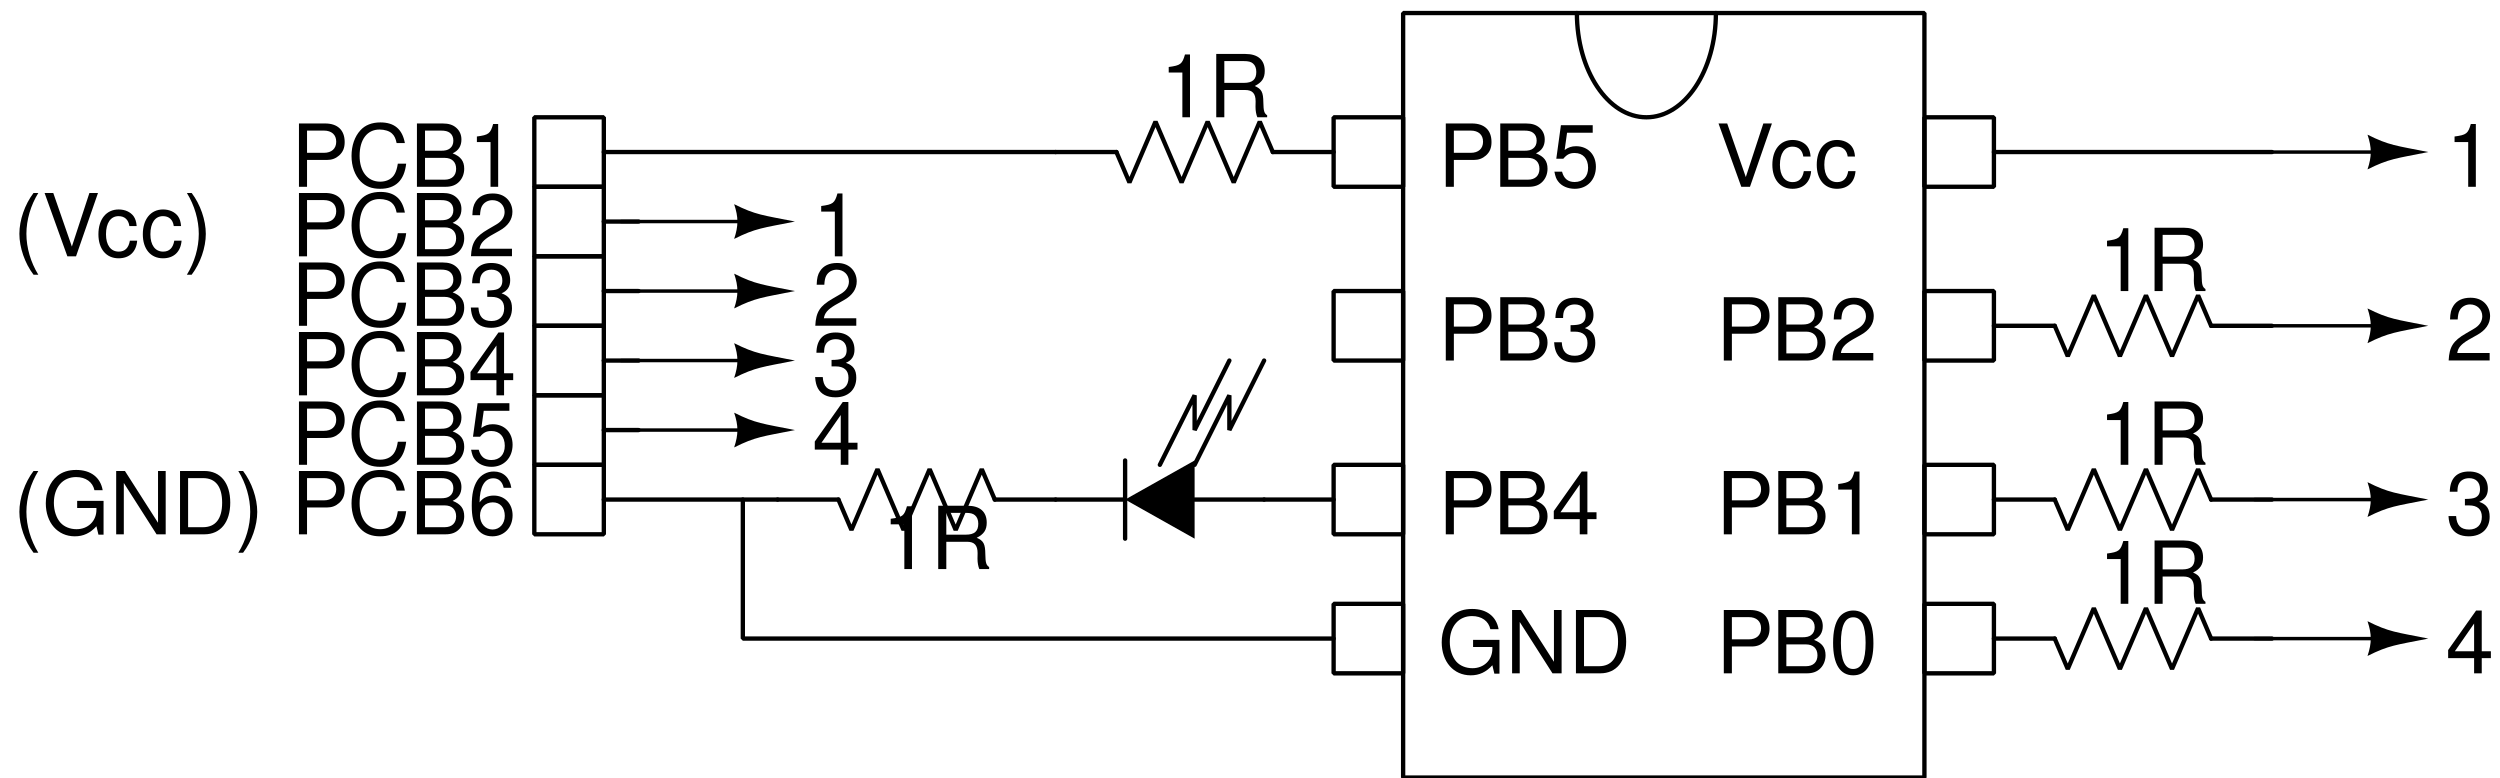
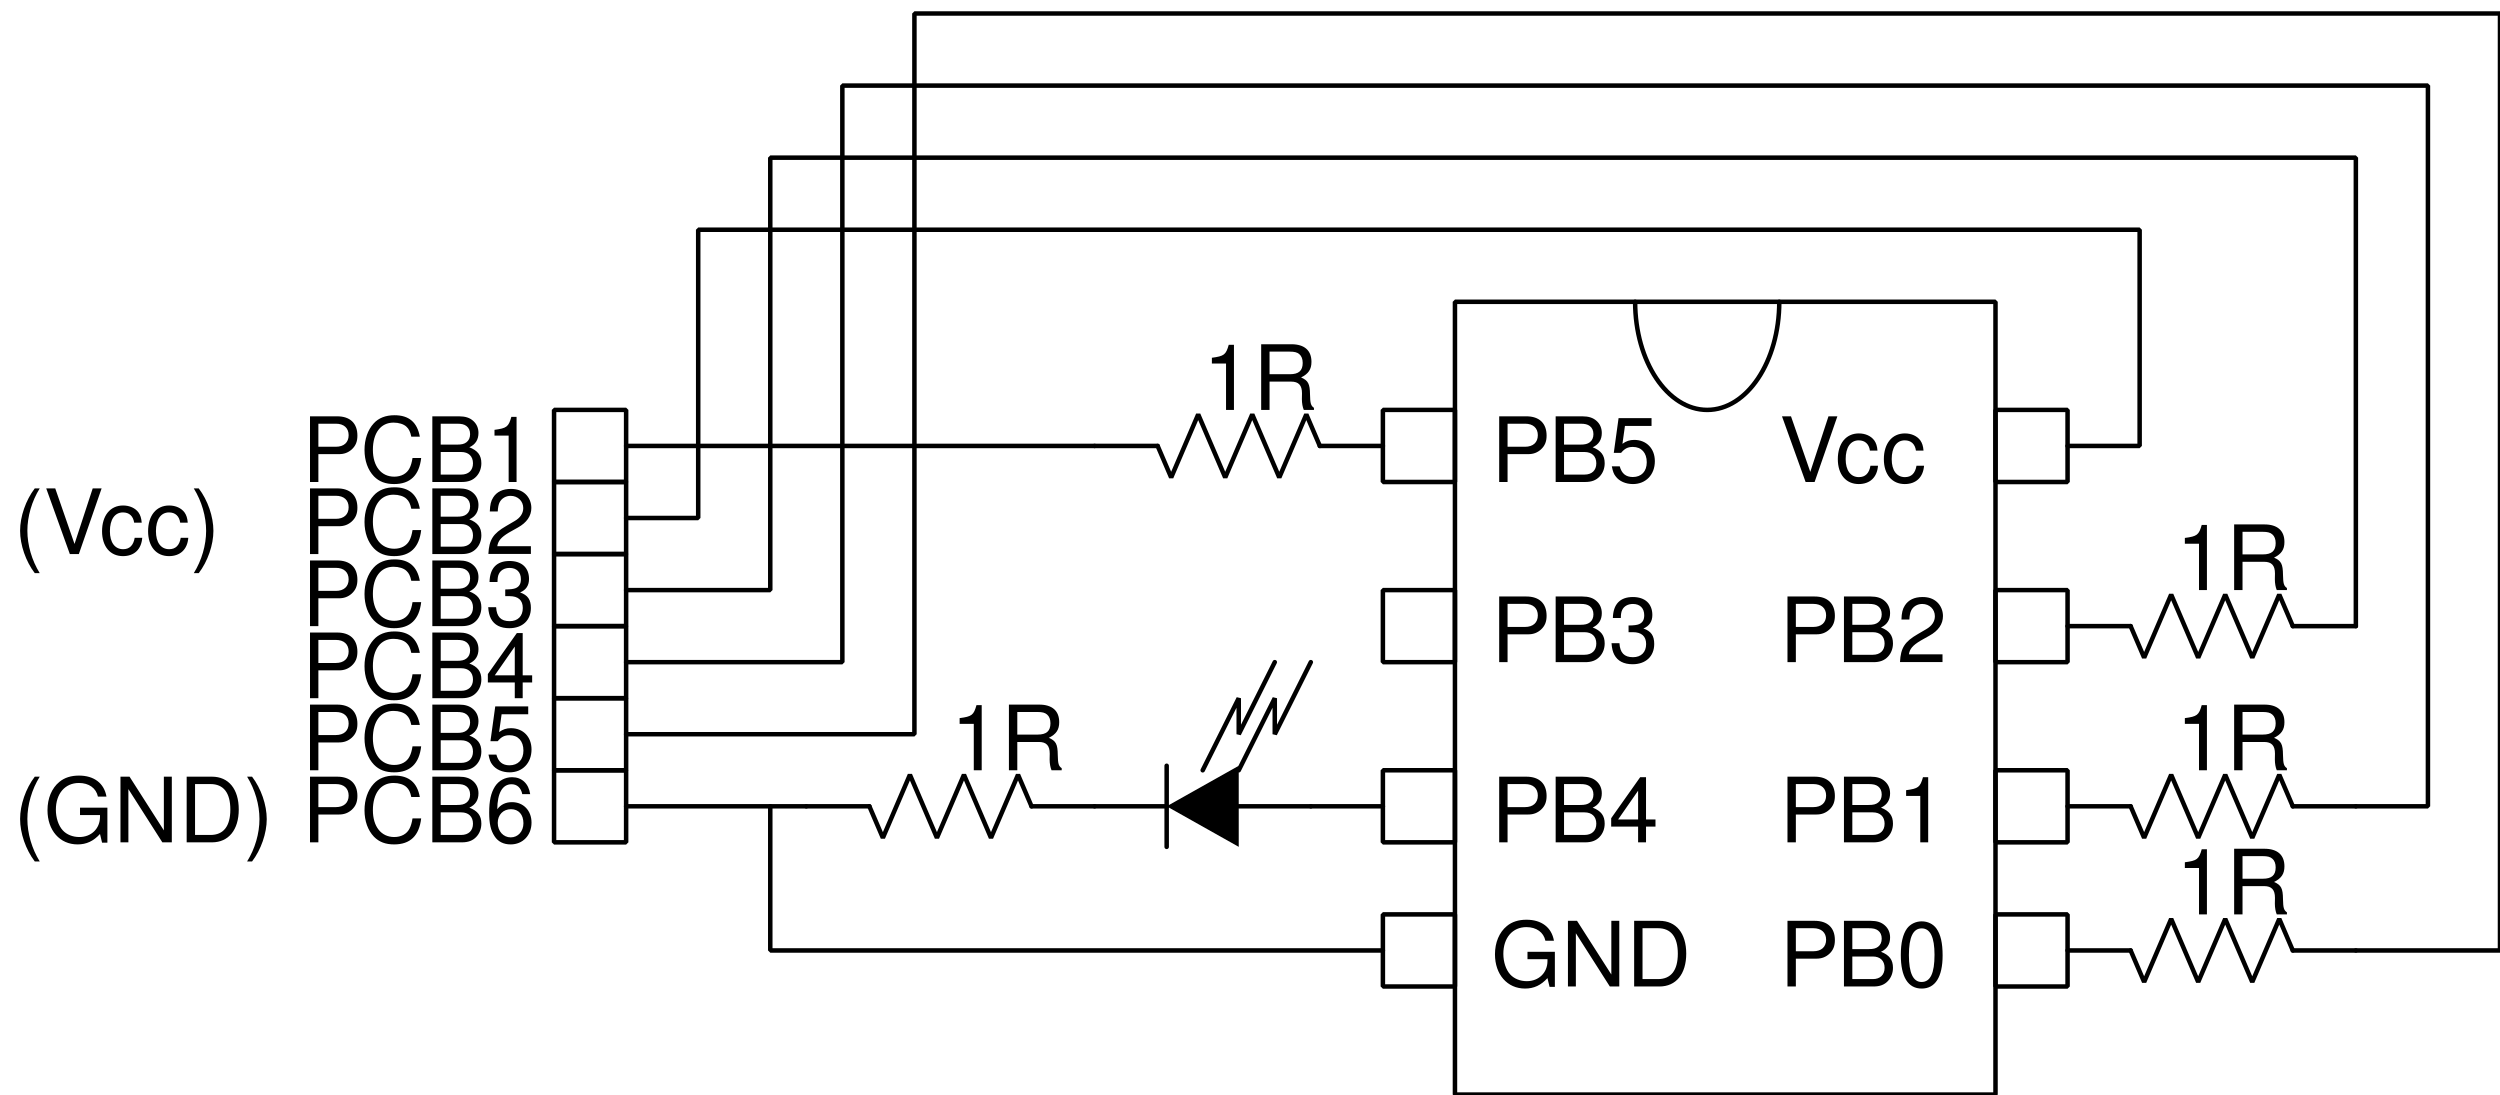
- <svg xmlns="http://www.w3.org/2000/svg" version="1.1" id="dev04.Srmsgl" width="100%" height="100%" viewBox="-6 -6 1151 358">
+ <svg xmlns="http://www.w3.org/2000/svg" version="1.1" id="dev04.Srmsgl" width="100%" height="100%" viewBox="-6 -6 1110 486">
  <g stroke="black">
-     <path d="M640,352 L640,0 880,0 880,352 z" fill="none" stroke-width="2" stroke-linejoin="bevel" stroke-linecap="round" stroke="#000000" />
-     <path d="M720,0 A32,48 0 0,0 784,0 " fill="none" stroke-width="2" stroke-linejoin="bevel" stroke-linecap="round" stroke="#000000" />
-     <path d="M608,48 L608,80 640,80 640,48 z" fill="none" stroke-width="2" stroke-linejoin="bevel" stroke-linecap="round" stroke="#000000" />
-     <path d="M608,128 L608,160 640,160 640,128 z" fill="none" stroke-width="2" stroke-linejoin="bevel" stroke-linecap="round" stroke="#000000" />
-     <path d="M608,208 L608,240 640,240 640,208 z" fill="none" stroke-width="2" stroke-linejoin="bevel" stroke-linecap="round" stroke="#000000" />
-     <path d="M608,272 L608,304 640,304 640,272 z" fill="none" stroke-width="2" stroke-linejoin="bevel" stroke-linecap="round" stroke="#000000" />
-     <path d="M880,48 L880,80 912,80 912,48 z" fill="none" stroke-width="2" stroke-linejoin="bevel" stroke-linecap="round" stroke="#000000" />
-     <path d="M880,128 L880,160 912,160 912,128 z" fill="none" stroke-width="2" stroke-linejoin="bevel" stroke-linecap="round" stroke="#000000" />
-     <path d="M880,208 L880,240 912,240 912,208 z" fill="none" stroke-width="2" stroke-linejoin="bevel" stroke-linecap="round" stroke="#000000" />
-     <path d="M880,272 L880,304 912,304 912,272 z" fill="none" stroke-width="2" stroke-linejoin="bevel" stroke-linecap="round" stroke="#000000" />
-     <g transform="matrix(   1    0   -0    1 784 304)" fill="#000000">
+     <path d="M640,480 L640,128 880,128 880,480 z" fill="none" stroke-width="2" stroke-linejoin="bevel" stroke-linecap="round" stroke="#000000" />
+     <path d="M720,128 A32,48 0 0,0 784,128 " fill="none" stroke-width="2" stroke-linejoin="bevel" stroke-linecap="round" stroke="#000000" />
+     <path d="M608,176 L608,208 640,208 640,176 z" fill="none" stroke-width="2" stroke-linejoin="bevel" stroke-linecap="round" stroke="#000000" />
+     <path d="M608,256 L608,288 640,288 640,256 z" fill="none" stroke-width="2" stroke-linejoin="bevel" stroke-linecap="round" stroke="#000000" />
+     <path d="M608,336 L608,368 640,368 640,336 z" fill="none" stroke-width="2" stroke-linejoin="bevel" stroke-linecap="round" stroke="#000000" />
+     <path d="M608,400 L608,432 640,432 640,400 z" fill="none" stroke-width="2" stroke-linejoin="bevel" stroke-linecap="round" stroke="#000000" />
+     <path d="M880,176 L880,208 912,208 912,176 z" fill="none" stroke-width="2" stroke-linejoin="bevel" stroke-linecap="round" stroke="#000000" />
+     <path d="M880,256 L880,288 912,288 912,256 z" fill="none" stroke-width="2" stroke-linejoin="bevel" stroke-linecap="round" stroke="#000000" />
+     <path d="M880,336 L880,368 912,368 912,336 z" fill="none" stroke-width="2" stroke-linejoin="bevel" stroke-linecap="round" stroke="#000000" />
+     <path d="M880,400 L880,432 912,432 912,400 z" fill="none" stroke-width="2" stroke-linejoin="bevel" stroke-linecap="round" stroke="#000000" />
+     <g transform="matrix(   1    0   -0    1 784 432)" fill="#000000">
      <text stroke="none" font-family="Helvetica" font-size="40">
        <tspan x="0" y="0">PB0</tspan>
      </text>
    </g>
-     <g transform="matrix(   1    0   -0    1 784 240)" fill="#000000">
+     <g transform="matrix(   1    0   -0    1 784 368)" fill="#000000">
      <text stroke="none" font-family="Helvetica" font-size="40">
        <tspan x="0" y="0">PB1</tspan>
      </text>
    </g>
-     <g transform="matrix(   1    0   -0    1 656 304)" fill="#000000">
+     <g transform="matrix(   1    0   -0    1 656 432)" fill="#000000">
      <text stroke="none" font-family="Helvetica" font-size="40">
        <tspan x="0" y="0">GND</tspan>
      </text>
    </g>
-     <g transform="matrix(   1    0   -0    1 656 240)" fill="#000000">
+     <g transform="matrix(   1    0   -0    1 656 368)" fill="#000000">
      <text stroke="none" font-family="Helvetica" font-size="40">
        <tspan x="0" y="0">PB4</tspan>
      </text>
    </g>
-     <g transform="matrix(   1    0   -0    1 784  80)" fill="#000000">
+     <g transform="matrix(   1    0   -0    1 784 208)" fill="#000000">
      <text stroke="none" font-family="Helvetica" font-size="40">
        <tspan x="0" y="0">Vcc</tspan>
      </text>
    </g>
-     <g transform="matrix(   1    0   -0    1 656 160)" fill="#000000">
+     <g transform="matrix(   1    0   -0    1 656 288)" fill="#000000">
      <text stroke="none" font-family="Helvetica" font-size="40">
        <tspan x="0" y="0">PB3</tspan>
      </text>
    </g>
-     <g transform="matrix(   1    0   -0    1 656  80)" fill="#000000">
+     <g transform="matrix(   1    0   -0    1 656 208)" fill="#000000">
      <text stroke="none" font-family="Helvetica" font-size="40">
        <tspan x="0" y="0">PB5</tspan>
      </text>
    </g>
-     <g transform="matrix(   1    0   -0    1 784 160)" fill="#000000">
+     <g transform="matrix(   1    0   -0    1 784 288)" fill="#000000">
      <text stroke="none" font-family="Helvetica" font-size="40">
        <tspan x="0" y="0">PB2</tspan>
      </text>
    </g>
-     <path d="M240,48 L240,80 272,80 272,48 z" fill="none" stroke-width="2" stroke-linejoin="bevel" stroke-linecap="round" stroke="#000000" />
-     <path d="M240,80 L240,112 272,112 272,80 z" fill="none" stroke-width="2" stroke-linejoin="bevel" stroke-linecap="round" stroke="#000000" />
-     <path d="M240,112 L240,144 272,144 272,112 z" fill="none" stroke-width="2" stroke-linejoin="bevel" stroke-linecap="round" stroke="#000000" />
-     <path d="M240,144 L240,176 272,176 272,144 z" fill="none" stroke-width="2" stroke-linejoin="bevel" stroke-linecap="round" stroke="#000000" />
    <path d="M240,176 L240,208 272,208 272,176 z" fill="none" stroke-width="2" stroke-linejoin="bevel" stroke-linecap="round" stroke="#000000" />
    <path d="M240,208 L240,240 272,240 272,208 z" fill="none" stroke-width="2" stroke-linejoin="bevel" stroke-linecap="round" stroke="#000000" />
-     <g transform="matrix(   1    0   -0    1 128  80)" fill="#000000">
+     <path d="M240,240 L240,272 272,272 272,240 z" fill="none" stroke-width="2" stroke-linejoin="bevel" stroke-linecap="round" stroke="#000000" />
+     <path d="M240,272 L240,304 272,304 272,272 z" fill="none" stroke-width="2" stroke-linejoin="bevel" stroke-linecap="round" stroke="#000000" />
+     <path d="M240,304 L240,336 272,336 272,304 z" fill="none" stroke-width="2" stroke-linejoin="bevel" stroke-linecap="round" stroke="#000000" />
+     <path d="M240,336 L240,368 272,368 272,336 z" fill="none" stroke-width="2" stroke-linejoin="bevel" stroke-linecap="round" stroke="#000000" />
+     <g transform="matrix(   1    0   -0    1 128 208)" fill="#000000">
      <text stroke="none" font-family="Helvetica" font-size="40">
        <tspan x="0" y="0">PCB1</tspan>
      </text>
    </g>
-     <g transform="matrix(   1    0   -0    1 128 112)" fill="#000000">
+     <g transform="matrix(   1    0   -0    1 128 240)" fill="#000000">
      <text stroke="none" font-family="Helvetica" font-size="40">
        <tspan x="0" y="0">PCB2</tspan>
      </text>
    </g>
-     <g transform="matrix(   1    0   -0    1 128 144)" fill="#000000">
+     <g transform="matrix(   1    0   -0    1 128 272)" fill="#000000">
      <text stroke="none" font-family="Helvetica" font-size="40">
        <tspan x="0" y="0">PCB3</tspan>
      </text>
    </g>
-     <g transform="matrix(   1    0   -0    1 128 176)" fill="#000000">
+     <g transform="matrix(   1    0   -0    1 128 304)" fill="#000000">
      <text stroke="none" font-family="Helvetica" font-size="40">
        <tspan x="0" y="0">PCB4</tspan>
      </text>
    </g>
-     <g transform="matrix(   1    0   -0    1 128 208)" fill="#000000">
+     <g transform="matrix(   1    0   -0    1 128 336)" fill="#000000">
      <text stroke="none" font-family="Helvetica" font-size="40">
        <tspan x="0" y="0">PCB5</tspan>
      </text>
    </g>
-     <g transform="matrix(   1    0   -0    1 128 240)" fill="#000000">
+     <g transform="matrix(   1    0   -0    1 128 368)" fill="#000000">
      <text stroke="none" font-family="Helvetica" font-size="40">
        <tspan x="0" y="0">PCB6</tspan>
      </text>
    </g>
-     <path d="M1040,144 L1012,144 " fill="none" stroke-width="2" stroke-linejoin="bevel" stroke-linecap="round" stroke="#000000" />
-     <path d="M912,144 L940,144 " fill="none" stroke-width="2" stroke-linejoin="bevel" stroke-linecap="round" stroke="#000000" />
-     <path d="M940,144 L946,158 958,130 970,158 982,130 994,158 1006,130 1012,144 " fill="none" stroke-width="2" stroke-linejoin="bevel" stroke-linecap="round" stroke="#000000" />
-     <path d="M608,64 L580,64 " fill="none" stroke-width="2" stroke-linejoin="bevel" stroke-linecap="round" stroke="#000000" />
-     <path d="M480,64 L508,64 " fill="none" stroke-width="2" stroke-linejoin="bevel" stroke-linecap="round" stroke="#000000" />
-     <path d="M508,64 L514,78 526,50 538,78 550,50 562,78 574,50 580,64 " fill="none" stroke-width="2" stroke-linejoin="bevel" stroke-linecap="round" stroke="#000000" />
-     <path d="M1040,224 L1012,224 " fill="none" stroke-width="2" stroke-linejoin="bevel" stroke-linecap="round" stroke="#000000" />
-     <path d="M912,224 L940,224 " fill="none" stroke-width="2" stroke-linejoin="bevel" stroke-linecap="round" stroke="#000000" />
-     <path d="M940,224 L946,238 958,210 970,238 982,210 994,238 1006,210 1012,224 " fill="none" stroke-width="2" stroke-linejoin="bevel" stroke-linecap="round" stroke="#000000" />
-     <path d="M1040,288 L1012,288 " fill="none" stroke-width="2" stroke-linejoin="bevel" stroke-linecap="round" stroke="#000000" />
-     <path d="M912,288 L940,288 " fill="none" stroke-width="2" stroke-linejoin="bevel" stroke-linecap="round" stroke="#000000" />
-     <path d="M940,288 L946,302 958,274 970,302 982,274 994,302 1006,274 1012,288 " fill="none" stroke-width="2" stroke-linejoin="bevel" stroke-linecap="round" stroke="#000000" />
-     <path d="M480,224 L452,224 " fill="none" stroke-width="2" stroke-linejoin="bevel" stroke-linecap="round" stroke="#000000" />
-     <path d="M352,224 L380,224 " fill="none" stroke-width="2" stroke-linejoin="bevel" stroke-linecap="round" stroke="#000000" />
-     <path d="M380,224 L386,238 398,210 410,238 422,210 434,238 446,210 452,224 " fill="none" stroke-width="2" stroke-linejoin="bevel" stroke-linecap="round" stroke="#000000" />
-     <path d="M272,64 L480,64 " fill="none" stroke-width="2" stroke-linejoin="bevel" stroke-linecap="round" stroke="#000000" />
-     <path d="M272,224 L352,224 " fill="none" stroke-width="2" stroke-linejoin="bevel" stroke-linecap="round" stroke="#000000" />
-     <path d="M608,288 L336,288 336,224 " fill="none" stroke-width="2" stroke-linejoin="bevel" stroke-linecap="round" stroke="#000000" />
-     <path d="M1032,144 L1092,144 " fill="none" stroke-width="1.6" stroke-linejoin="bevel" stroke-linecap="round" stroke="#000000" />
-     <path d="M1084,152 C1094,147 1097,147 1112,144 C1097,141 1094,141 1084,136 C1086,142 1086,146 1084,152 " fill="#000000" stroke="none" />
-     <g transform="matrix(   1    0   -0    1 1120  80)" fill="#000000">
-       <text stroke="none" font-family="Helvetica" font-size="40">
-         <tspan x="0" y="0">1</tspan>
-       </text>
-     </g>
-     <path d="M1032,224 L1092,224 " fill="none" stroke-width="1.6" stroke-linejoin="bevel" stroke-linecap="round" stroke="#000000" />
-     <path d="M1084,232 C1094,227 1097,227 1112,224 C1097,221 1094,221 1084,216 C1086,222 1086,226 1084,232 " fill="#000000" stroke="none" />
-     <path d="M1032,288 L1092,288 " fill="none" stroke-width="1.6" stroke-linejoin="bevel" stroke-linecap="round" stroke="#000000" />
-     <path d="M1084,296 C1094,291 1097,291 1112,288 C1097,285 1094,285 1084,280 C1086,286 1086,290 1084,296 " fill="#000000" stroke="none" />
-     <path d="M1032,64 L1092,64 " fill="none" stroke-width="1.6" stroke-linejoin="bevel" stroke-linecap="round" stroke="#000000" />
-     <path d="M1084,72 C1094,67 1097,67 1112,64 C1097,61 1094,61 1084,56 C1086,62 1086,66 1084,72 " fill="#000000" stroke="none" />
-     <path d="M280,96 L340,96 " fill="none" stroke-width="1.6" stroke-linejoin="bevel" stroke-linecap="round" stroke="#000000" />
-     <path d="M332,104 C342,99 345,99 360,96 C345,93 342,93 332,88 C334,94 334,98 332,104 " fill="#000000" stroke="none" />
-     <path d="M280,128 L340,128 " fill="none" stroke-width="1.6" stroke-linejoin="bevel" stroke-linecap="round" stroke="#000000" />
-     <path d="M332,136 C342,131 345,131 360,128 C345,125 342,125 332,120 C334,126 334,130 332,136 " fill="#000000" stroke="none" />
-     <path d="M280,160 L340,160 " fill="none" stroke-width="1.6" stroke-linejoin="bevel" stroke-linecap="round" stroke="#000000" />
-     <path d="M332,168 C342,163 345,163 360,160 C345,157 342,157 332,152 C334,158 334,162 332,168 " fill="#000000" stroke="none" />
-     <path d="M280,192 L340,192 " fill="none" stroke-width="1.6" stroke-linejoin="bevel" stroke-linecap="round" stroke="#000000" />
-     <path d="M332,200 C342,195 345,195 360,192 C345,189 342,189 332,184 C334,190 334,194 332,200 " fill="#000000" stroke="none" />
-     <g transform="matrix(   1    0   -0    1 1120 160)" fill="#000000">
-       <text stroke="none" font-family="Helvetica" font-size="40">
-         <tspan x="0" y="0">2</tspan>
-       </text>
-     </g>
-     <g transform="matrix(   1    0   -0    1 1120 240)" fill="#000000">
-       <text stroke="none" font-family="Helvetica" font-size="40">
-         <tspan x="0" y="0">3</tspan>
-       </text>
-     </g>
-     <g transform="matrix(   1    0   -0    1 1120 304)" fill="#000000">
-       <text stroke="none" font-family="Helvetica" font-size="40">
-         <tspan x="0" y="0">4</tspan>
-       </text>
-     </g>
-     <path d="M272,96 L288,96 " fill="none" stroke-width="2" stroke-linejoin="bevel" stroke-linecap="round" stroke="#000000" />
-     <path d="M272,128 L288,128 " fill="none" stroke-width="2" stroke-linejoin="bevel" stroke-linecap="round" stroke="#000000" />
-     <path d="M272,160 L288,160 " fill="none" stroke-width="2" stroke-linejoin="bevel" stroke-linecap="round" stroke="#000000" />
-     <path d="M272,192 L288,192 " fill="none" stroke-width="2" stroke-linejoin="bevel" stroke-linecap="round" stroke="#000000" />
-     <path d="M912,64 L1040,64 " fill="none" stroke-width="2" stroke-linejoin="bevel" stroke-linecap="round" stroke="#000000" />
-     <g transform="matrix(   1    0   -0    1 368 144)" fill="#000000">
-       <text stroke="none" font-family="Helvetica" font-size="40">
-         <tspan x="0" y="0">2</tspan>
-       </text>
-     </g>
-     <g transform="matrix(   1    0   -0    1 368 112)" fill="#000000">
-       <text stroke="none" font-family="Helvetica" font-size="40">
-         <tspan x="0" y="0">1</tspan>
-       </text>
-     </g>
-     <g transform="matrix(   1    0   -0    1 368 176)" fill="#000000">
-       <text stroke="none" font-family="Helvetica" font-size="40">
-         <tspan x="0" y="0">3</tspan>
-       </text>
-     </g>
-     <g transform="matrix(   1    0   -0    1 368 208)" fill="#000000">
-       <text stroke="none" font-family="Helvetica" font-size="40">
-         <tspan x="0" y="0">4</tspan>
-       </text>
-     </g>
-     <path d="M544,242 L512,224 544,206 z" fill="#000000" stroke="none" />
-     <path d="M576,224 L544,224 " fill="none" stroke-width="2" stroke-linejoin="bevel" stroke-linecap="round" stroke="#000000" />
-     <path d="M480,224 L512,224 " fill="none" stroke-width="2" stroke-linejoin="bevel" stroke-linecap="round" stroke="#000000" />
-     <path d="M512,242 L512,206 " fill="none" stroke-width="2" stroke-linejoin="bevel" stroke-linecap="round" stroke="#000000" />
-     <path d="M576,224 L608,224 " fill="none" stroke-width="2" stroke-linejoin="bevel" stroke-linecap="round" stroke="#000000" />
-     <path d="M528,208 L544,176 544,192 560,160 " fill="none" stroke-width="2" stroke-linejoin="bevel" stroke-linecap="round" stroke="#000000" />
-     <path d="M544,208 L560,176 560,192 576,160 " fill="none" stroke-width="2" stroke-linejoin="bevel" stroke-linecap="round" stroke="#000000" />
-     <g transform="matrix(   1    0   -0    1 960 128)" fill="#000000">
+     <path d="M1040,272 L1012,272 " fill="none" stroke-width="2" stroke-linejoin="bevel" stroke-linecap="round" stroke="#000000" />
+     <path d="M912,272 L940,272 " fill="none" stroke-width="2" stroke-linejoin="bevel" stroke-linecap="round" stroke="#000000" />
+     <path d="M940,272 L946,286 958,258 970,286 982,258 994,286 1006,258 1012,272 " fill="none" stroke-width="2" stroke-linejoin="bevel" stroke-linecap="round" stroke="#000000" />
+     <path d="M608,192 L580,192 " fill="none" stroke-width="2" stroke-linejoin="bevel" stroke-linecap="round" stroke="#000000" />
+     <path d="M480,192 L508,192 " fill="none" stroke-width="2" stroke-linejoin="bevel" stroke-linecap="round" stroke="#000000" />
+     <path d="M508,192 L514,206 526,178 538,206 550,178 562,206 574,178 580,192 " fill="none" stroke-width="2" stroke-linejoin="bevel" stroke-linecap="round" stroke="#000000" />
+     <path d="M1040,352 L1012,352 " fill="none" stroke-width="2" stroke-linejoin="bevel" stroke-linecap="round" stroke="#000000" />
+     <path d="M912,352 L940,352 " fill="none" stroke-width="2" stroke-linejoin="bevel" stroke-linecap="round" stroke="#000000" />
+     <path d="M940,352 L946,366 958,338 970,366 982,338 994,366 1006,338 1012,352 " fill="none" stroke-width="2" stroke-linejoin="bevel" stroke-linecap="round" stroke="#000000" />
+     <path d="M1040,416 L1012,416 " fill="none" stroke-width="2" stroke-linejoin="bevel" stroke-linecap="round" stroke="#000000" />
+     <path d="M912,416 L940,416 " fill="none" stroke-width="2" stroke-linejoin="bevel" stroke-linecap="round" stroke="#000000" />
+     <path d="M940,416 L946,430 958,402 970,430 982,402 994,430 1006,402 1012,416 " fill="none" stroke-width="2" stroke-linejoin="bevel" stroke-linecap="round" stroke="#000000" />
+     <path d="M480,352 L452,352 " fill="none" stroke-width="2" stroke-linejoin="bevel" stroke-linecap="round" stroke="#000000" />
+     <path d="M352,352 L380,352 " fill="none" stroke-width="2" stroke-linejoin="bevel" stroke-linecap="round" stroke="#000000" />
+     <path d="M380,352 L386,366 398,338 410,366 422,338 434,366 446,338 452,352 " fill="none" stroke-width="2" stroke-linejoin="bevel" stroke-linecap="round" stroke="#000000" />
+     <path d="M272,192 L480,192 " fill="none" stroke-width="2" stroke-linejoin="bevel" stroke-linecap="round" stroke="#000000" />
+     <path d="M272,352 L352,352 " fill="none" stroke-width="2" stroke-linejoin="bevel" stroke-linecap="round" stroke="#000000" />
+     <path d="M608,416 L336,416 336,352 " fill="none" stroke-width="2" stroke-linejoin="bevel" stroke-linecap="round" stroke="#000000" />
+     <path d="M544,370 L512,352 544,334 z" fill="#000000" stroke="none" />
+     <path d="M576,352 L544,352 " fill="none" stroke-width="2" stroke-linejoin="bevel" stroke-linecap="round" stroke="#000000" />
+     <path d="M480,352 L512,352 " fill="none" stroke-width="2" stroke-linejoin="bevel" stroke-linecap="round" stroke="#000000" />
+     <path d="M512,370 L512,334 " fill="none" stroke-width="2" stroke-linejoin="bevel" stroke-linecap="round" stroke="#000000" />
+     <path d="M576,352 L608,352 " fill="none" stroke-width="2" stroke-linejoin="bevel" stroke-linecap="round" stroke="#000000" />
+     <path d="M528,336 L544,304 544,320 560,288 " fill="none" stroke-width="2" stroke-linejoin="bevel" stroke-linecap="round" stroke="#000000" />
+     <path d="M544,336 L560,304 560,320 576,288 " fill="none" stroke-width="2" stroke-linejoin="bevel" stroke-linecap="round" stroke="#000000" />
+     <g transform="matrix(   1    0   -0    1 960 256)" fill="#000000">
      <text stroke="none" font-family="Helvetica" font-size="40">
        <tspan x="0" y="0">1R</tspan>
      </text>
    </g>
-     <g transform="matrix(   1    0   -0    1 960 208)" fill="#000000">
+     <g transform="matrix(   1    0   -0    1 960 336)" fill="#000000">
      <text stroke="none" font-family="Helvetica" font-size="40">
        <tspan x="0" y="0">1R</tspan>
      </text>
    </g>
-     <g transform="matrix(   1    0   -0    1 960 272)" fill="#000000">
+     <g transform="matrix(   1    0   -0    1 960 400)" fill="#000000">
      <text stroke="none" font-family="Helvetica" font-size="40">
        <tspan x="0" y="0">1R</tspan>
      </text>
    </g>
-     <g transform="matrix(   1    0   -0    1 528  48)" fill="#000000">
+     <g transform="matrix(   1    0   -0    1 528 176)" fill="#000000">
      <text stroke="none" font-family="Helvetica" font-size="40">
        <tspan x="0" y="0">1R</tspan>
      </text>
    </g>
-     <g transform="matrix(   1    0   -0    1 400 256)" fill="#000000">
+     <g transform="matrix(   1    0   -0    1 416 336)" fill="#000000">
      <text stroke="none" font-family="Helvetica" font-size="40">
        <tspan x="0" y="0">1R</tspan>
      </text>
    </g>
-     <g transform="matrix(   1    0   -0    1   0 112)" fill="#000000">
+     <g transform="matrix(   1    0   -0    1   0 240)" fill="#000000">
      <text stroke="none" font-family="Helvetica" font-size="40">
        <tspan x="0" y="0">(Vcc)</tspan>
      </text>
    </g>
-     <g transform="matrix(   1    0   -0    1   0 240)" fill="#000000">
+     <g transform="matrix(   1    0   -0    1   0 368)" fill="#000000">
      <text stroke="none" font-family="Helvetica" font-size="40">
        <tspan x="0" y="0">(GND)</tspan>
      </text>
    </g>
+     <path d="M272,224 L304,224 304,96 944,96 944,192 912,192 " fill="none" stroke-width="2" stroke-linejoin="bevel" stroke-linecap="round" stroke="#000000" />
+     <path d="M272,256 L336,256 336,64 1040,64 1040,272 " fill="none" stroke-width="2" stroke-linejoin="bevel" stroke-linecap="round" stroke="#000000" />
+     <path d="M272,288 L368,288 368,32 1072,32 1072,352 1040,352 " fill="none" stroke-width="2" stroke-linejoin="bevel" stroke-linecap="round" stroke="#000000" />
+     <path d="M272,320 L400,320 400,0 1104,0 1104,416 1040,416 " fill="none" stroke-width="2" stroke-linejoin="bevel" stroke-linecap="round" stroke="#000000" />
  </g>
</svg>
